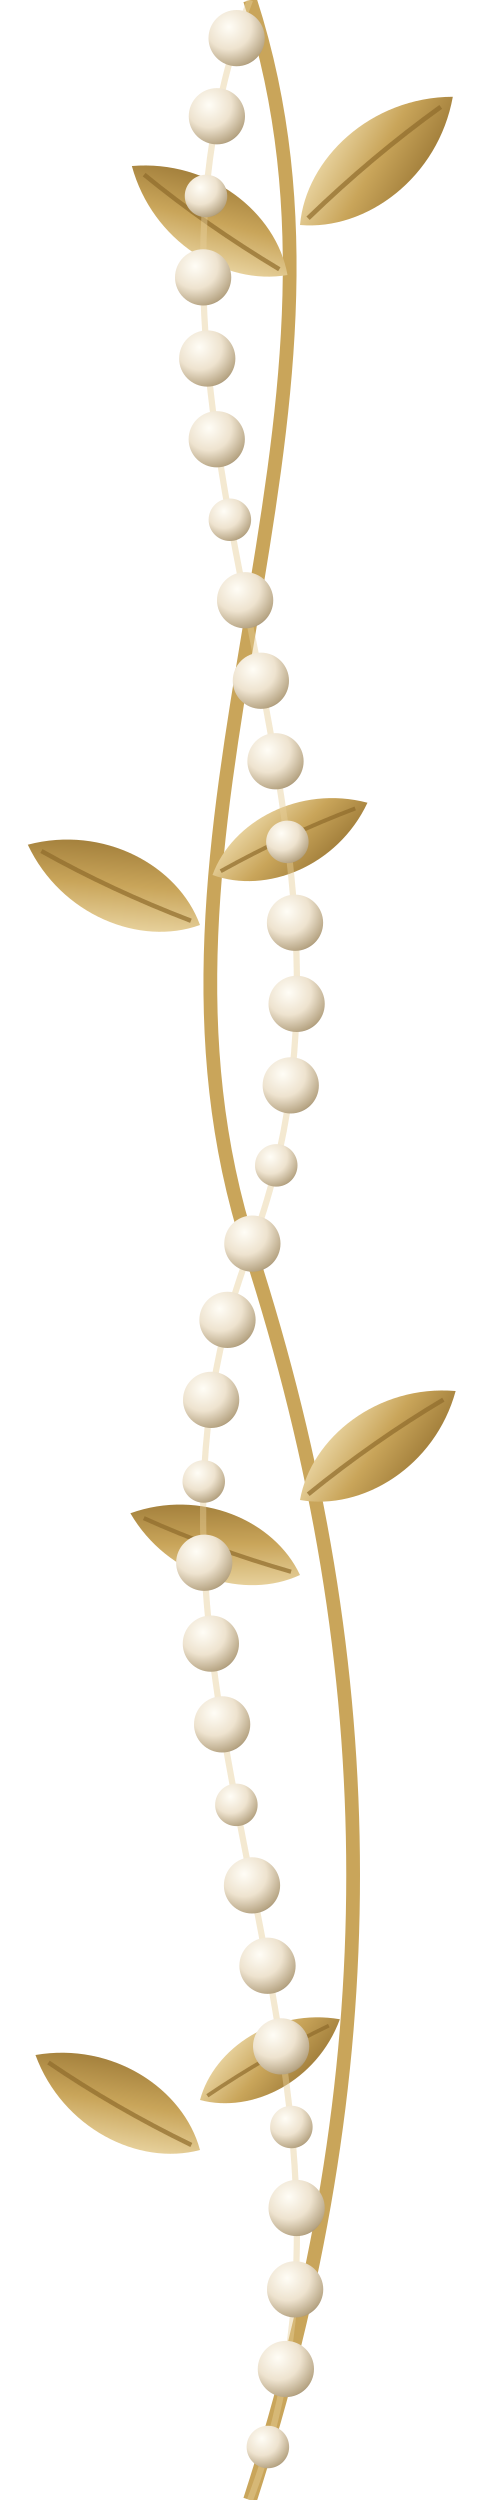
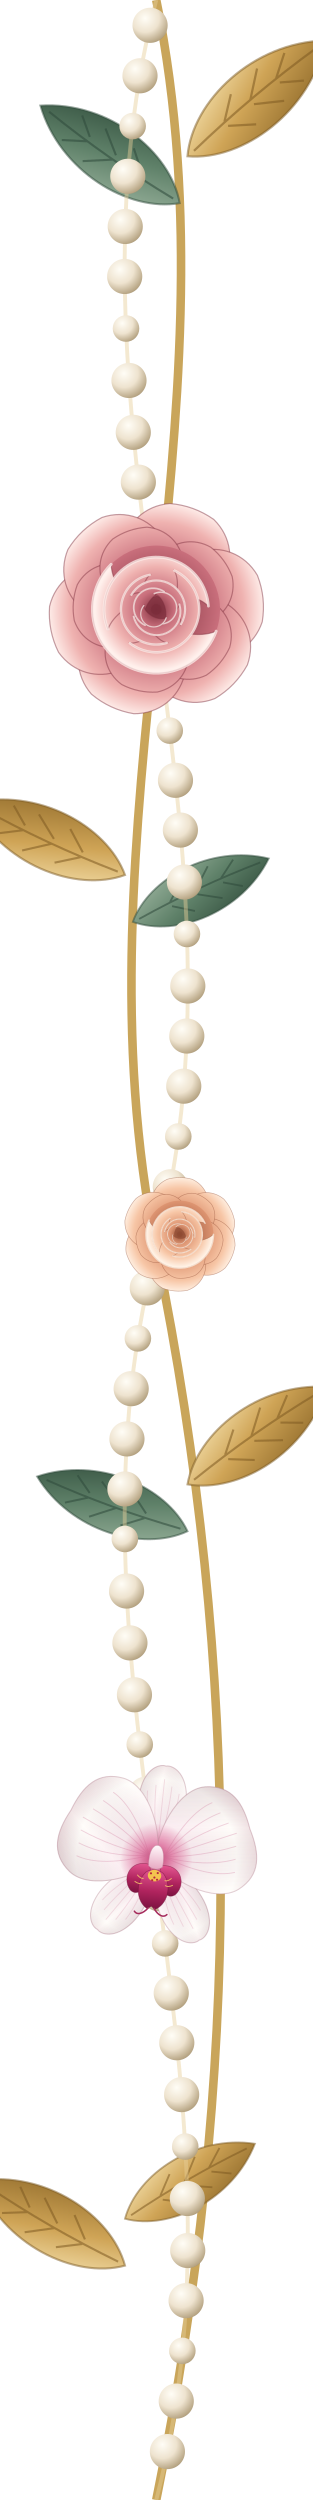
- <svg xmlns="http://www.w3.org/2000/svg" viewBox="0 0 40 200" width="40" height="200">
+ <svg xmlns="http://www.w3.org/2000/svg" viewBox="0 0 40 320" width="40" height="320">
  <defs>
-     <linearGradient id="g" x1="0" y1="0" x2="1" y2="1">
-       <stop offset="0" stop-color="#f6e7bd" />
-       <stop offset=".5" stop-color="#c9a55a" />
-       <stop offset="1" stop-color="#8f6c2c" />
-     </linearGradient>
-     <radialGradient id="p" cx=".36" cy=".3" r=".8">
+     <linearGradient id="goldLeaf" x1="0" y1="0" x2="1" y2="1">
+       <stop offset="0" stop-color="#f8e6b4" />
+       <stop offset=".45" stop-color="#cfa456" />
+       <stop offset="1" stop-color="#8a6526" />
+     </linearGradient>
+     <linearGradient id="sageLeaf" x1="0" y1="0" x2="1" y2="1">
+       <stop offset="0" stop-color="#9fb7a2" />
+       <stop offset=".5" stop-color="#5f8169" />
+       <stop offset="1" stop-color="#2f4b3a" />
+     </linearGradient>
+     <radialGradient id="pearl" cx=".36" cy=".3" r=".8">
      <stop offset="0" stop-color="#fffdf6" />
      <stop offset=".5" stop-color="#eee3cf" />
      <stop offset=".9" stop-color="#b6a483" />
      <stop offset="1" stop-color="#8e7d62" />
    </radialGradient>
-     <symbol id="l" overflow="visible">
-       <path d="M0 0C9-9 26-10 38 0 26 10 9 9 0 0Z" fill="url(#g)" />
-       <path d="M2 0Q19-1.2 35 0" fill="none" stroke="#8f6c2c" stroke-opacity=".7" stroke-width=".9" />
-     </symbol>
+     <radialGradient id="r10o" gradientUnits="userSpaceOnUse" cx="0" cy="0" r="82">
+       <stop offset="0" stop-color="#7a2c3a" />
+       <stop offset=".45" stop-color="#c96f7c" />
+       <stop offset=".8" stop-color="#efb2b0" />
+       <stop offset="1" stop-color="#fff0ec" />
+     </radialGradient>
+     <radialGradient id="r10d" cx=".5" cy=".5" r=".5">
+       <stop offset="0" stop-color="#7a2c3a" />
+       <stop offset="1" stop-color="#c96f7c" />
+     </radialGradient>
+     <radialGradient id="r10c" gradientUnits="userSpaceOnUse" cx="0" cy="0" r="46">
+       <stop offset="0" stop-color="#7a2c3a" />
+       <stop offset=".3" stop-color="#c96f7c" />
+       <stop offset=".7" stop-color="#efb2b0" />
+       <stop offset="1" stop-color="#fff0ec" />
+     </radialGradient>
+     <radialGradient id="o11r" gradientUnits="userSpaceOnUse" cx="0" cy="0" r="86">
+       <stop offset="0" stop-color="#c2346e" />
+       <stop offset=".16" stop-color="#e889b0" />
+       <stop offset=".36" stop-color="#fbeef2" />
+       <stop offset=".8" stop-color="#fffdfa" />
+       <stop offset="1" stop-color="#efe0e2" />
+     </radialGradient>
+     <linearGradient id="o11s" x1="0" y1="0" x2="1" y2=".3">
+       <stop offset="0" stop-color="#5a2a3a" stop-opacity=".16" />
+       <stop offset=".45" stop-color="#5a2a3a" stop-opacity="0" />
+       <stop offset="1" stop-color="#fff" stop-opacity=".18" />
+     </linearGradient>
+     <linearGradient id="o11l" x1="0" y1="0" x2="0" y2="1">
+       <stop offset="0" stop-color="#e2558f" />
+       <stop offset=".55" stop-color="#b0245e" />
+       <stop offset="1" stop-color="#7c1240" />
+     </linearGradient>
+     <linearGradient id="o11c" x1="0" y1="0" x2="0" y2="1">
+       <stop offset="0" stop-color="#fff8fb" />
+       <stop offset="1" stop-color="#e7a9c2" />
+     </linearGradient>
+     <radialGradient id="r12o" gradientUnits="userSpaceOnUse" cx="0" cy="0" r="82">
+       <stop offset="0" stop-color="#8e4a32" />
+       <stop offset=".45" stop-color="#de9572" />
+       <stop offset=".8" stop-color="#f7c6a6" />
+       <stop offset="1" stop-color="#fff1e4" />
+     </radialGradient>
+     <radialGradient id="r12d" cx=".5" cy=".5" r=".5">
+       <stop offset="0" stop-color="#8e4a32" />
+       <stop offset="1" stop-color="#de9572" />
+     </radialGradient>
+     <radialGradient id="r12c" gradientUnits="userSpaceOnUse" cx="0" cy="0" r="46">
+       <stop offset="0" stop-color="#8e4a32" />
+       <stop offset=".3" stop-color="#de9572" />
+       <stop offset=".7" stop-color="#f7c6a6" />
+       <stop offset="1" stop-color="#fff1e4" />
+     </radialGradient>
  </defs>
-   <path d="M20 0C31 34 9 66 20 100S31 166 20 200" fill="none" stroke="#c9a55a" stroke-width="1.1" />
-   <use href="#l" transform="translate(24 18) rotate(-40) scale(0.42)" />
-   <use href="#l" transform="translate(23 22) rotate(215) scale(0.4)" />
-   <use href="#l" transform="translate(16 74) rotate(205) scale(0.4)" />
-   <use href="#l" transform="translate(17 70) rotate(-25) scale(0.36)" />
-   <use href="#l" transform="translate(24 120) rotate(-35) scale(0.4)" />
-   <use href="#l" transform="translate(24 126) rotate(200) scale(0.38)" />
-   <use href="#l" transform="translate(16 172) rotate(210) scale(0.4)" />
-   <use href="#l" transform="translate(16 168) rotate(-30) scale(0.34)" />
-   <path d="M20 0C7 34 33 66 20 100 7 134 33 166 20 200" fill="none" stroke="#e8d09a" stroke-opacity=".45" stroke-width=".5" />
-   <g fill="url(#p)">
-     <circle cx="18.93" cy="3.05" r="2.25" />
-     <circle cx="17.35" cy="9.3" r="2.25" />
-     <circle cx="16.48" cy="15.68" r="1.7" />
-     <circle cx="16.25" cy="22.19" r="2.25" />
-     <circle cx="16.58" cy="28.68" r="2.25" />
-     <circle cx="17.34" cy="35.14" r="2.25" />
-     <circle cx="18.39" cy="41.58" r="1.7" />
-     <circle cx="19.61" cy="48.02" r="2.25" />
-     <circle cx="20.87" cy="54.46" r="2.25" />
-     <circle cx="22.04" cy="60.9" r="2.25" />
-     <circle cx="22.99" cy="67.35" r="1.7" />
-     <circle cx="23.6" cy="73.82" r="2.25" />
-     <circle cx="23.73" cy="80.31" r="2.25" />
-     <circle cx="23.26" cy="86.83" r="2.25" />
-     <circle cx="22.1" cy="93.23" r="1.7" />
-     <circle cx="20.19" cy="99.49" r="2.25" />
-     <circle cx="18.2" cy="105.59" r="2.25" />
-     <circle cx="16.89" cy="111.99" r="2.25" />
-     <circle cx="16.3" cy="118.52" r="1.7" />
-     <circle cx="16.34" cy="125.02" r="2.25" />
-     <circle cx="16.87" cy="131.49" r="2.25" />
-     <circle cx="17.77" cy="137.95" r="2.25" />
-     <circle cx="18.91" cy="144.39" r="1.7" />
-     <circle cx="20.16" cy="150.83" r="2.25" />
-     <circle cx="21.4" cy="157.26" r="2.25" />
-     <circle cx="22.49" cy="163.71" r="2.25" />
-     <circle cx="23.31" cy="170.16" r="1.7" />
-     <circle cx="23.73" cy="176.64" r="2.25" />
-     <circle cx="23.61" cy="183.15" r="2.25" />
-     <circle cx="22.87" cy="189.52" r="2.25" />
-     <circle cx="21.43" cy="195.76" r="1.7" />
+   <path d="M20 0C31 54 9 106 20 160S31 266 20 320" fill="none" stroke="#c9a55a" stroke-width="1.1" />
+   <g transform="translate(24 20) rotate(-40) scale(0.36)">
+     <path d="M0 0C14-14 44-16 64 0 44 16 14 14 0 0Z" fill="url(#goldLeaf)" stroke="#7d5a22" stroke-opacity=".5" stroke-width=".8" />
+     <path d="M3 0Q32-2 60 0M18-1l8-6M30-1l9-7M42-1l8-5M18 1l8 6M30 1l9 6M42 1l7 5" fill="none" stroke="#7d5a22" stroke-opacity=".55" stroke-width=".8" />
+   </g>
+   <g transform="translate(23 26) rotate(215) scale(0.34)">
+     <path d="M0 0C14-14 44-16 64 0 44 16 14 14 0 0Z" fill="url(#sageLeaf)" stroke="#2f4a3a" stroke-opacity=".5" stroke-width=".8" />
+     <path d="M3 0Q32-2 60 0M18-1l8-6M30-1l9-7M42-1l8-5M18 1l8 6M30 1l9 6M42 1l7 5" fill="none" stroke="#2f4a3a" stroke-opacity=".55" stroke-width=".8" />
+   </g>
+   <g transform="translate(16 112) rotate(205) scale(0.34)">
+     <path d="M0 0C14-14 44-16 64 0 44 16 14 14 0 0Z" fill="url(#goldLeaf)" stroke="#7d5a22" stroke-opacity=".5" stroke-width=".8" />
+     <path d="M3 0Q32-2 60 0M18-1l8-6M30-1l9-7M42-1l8-5M18 1l8 6M30 1l9 6M42 1l7 5" fill="none" stroke="#7d5a22" stroke-opacity=".55" stroke-width=".8" />
+   </g>
+   <g transform="translate(17 118) rotate(-25) scale(0.3)">
+     <path d="M0 0C14-14 44-16 64 0 44 16 14 14 0 0Z" fill="url(#sageLeaf)" stroke="#2f4a3a" stroke-opacity=".5" stroke-width=".8" />
+     <path d="M3 0Q32-2 60 0M18-1l8-6M30-1l9-7M42-1l8-5M18 1l8 6M30 1l9 6M42 1l7 5" fill="none" stroke="#2f4a3a" stroke-opacity=".55" stroke-width=".8" />
+   </g>
+   <g transform="translate(24 190) rotate(-35) scale(0.34)">
+     <path d="M0 0C14-14 44-16 64 0 44 16 14 14 0 0Z" fill="url(#goldLeaf)" stroke="#7d5a22" stroke-opacity=".5" stroke-width=".8" />
+     <path d="M3 0Q32-2 60 0M18-1l8-6M30-1l9-7M42-1l8-5M18 1l8 6M30 1l9 6M42 1l7 5" fill="none" stroke="#7d5a22" stroke-opacity=".55" stroke-width=".8" />
+   </g>
+   <g transform="translate(24 196) rotate(200) scale(0.32)">
+     <path d="M0 0C14-14 44-16 64 0 44 16 14 14 0 0Z" fill="url(#sageLeaf)" stroke="#2f4a3a" stroke-opacity=".5" stroke-width=".8" />
+     <path d="M3 0Q32-2 60 0M18-1l8-6M30-1l9-7M42-1l8-5M18 1l8 6M30 1l9 6M42 1l7 5" fill="none" stroke="#2f4a3a" stroke-opacity=".55" stroke-width=".8" />
+   </g>
+   <g transform="translate(16 290) rotate(210) scale(0.34)">
+     <path d="M0 0C14-14 44-16 64 0 44 16 14 14 0 0Z" fill="url(#goldLeaf)" stroke="#7d5a22" stroke-opacity=".5" stroke-width=".8" />
+     <path d="M3 0Q32-2 60 0M18-1l8-6M30-1l9-7M42-1l8-5M18 1l8 6M30 1l9 6M42 1l7 5" fill="none" stroke="#7d5a22" stroke-opacity=".55" stroke-width=".8" />
+   </g>
+   <g transform="translate(16 284) rotate(-30) scale(0.3)">
+     <path d="M0 0C14-14 44-16 64 0 44 16 14 14 0 0Z" fill="url(#goldLeaf)" stroke="#7d5a22" stroke-opacity=".5" stroke-width=".8" />
+     <path d="M3 0Q32-2 60 0M18-1l8-6M30-1l9-7M42-1l8-5M18 1l8 6M30 1l9 6M42 1l7 5" fill="none" stroke="#7d5a22" stroke-opacity=".55" stroke-width=".8" />
+   </g>
+   <path d="M20 0C6 54 34 106 20 160 6 214 34 266 20 320" fill="none" stroke="#e8d09a" stroke-opacity=".45" stroke-width=".5" />
+   <g fill="url(#pearl)">
+     <circle cx="19.21" cy="3.24" r="2.25" />
+     <circle cx="17.92" cy="9.7" r="2.25" />
+     <circle cx="16.98" cy="16.14" r="1.7" />
+     <circle cx="16.36" cy="22.57" r="2.25" />
+     <circle cx="16.03" cy="28.99" r="2.25" />
+     <circle cx="15.96" cy="35.39" r="2.25" />
+     <circle cx="16.13" cy="42.05" r="1.7" />
+     <circle cx="16.51" cy="48.7" r="2.25" />
+     <circle cx="17.06" cy="55.34" r="2.25" />
+     <circle cx="17.71" cy="61.71" r="2.25" />
+     <circle cx="18.46" cy="68.07" r="1.7" />
+     <circle cx="19.27" cy="74.43" r="2.25" />
+     <circle cx="20.1" cy="80.8" r="2.25" />
+     <circle cx="20.94" cy="87.16" r="2.25" />
+     <circle cx="21.73" cy="93.52" r="1.7" />
+     <circle cx="22.46" cy="99.88" r="2.25" />
+     <circle cx="23.09" cy="106.25" r="2.25" />
+     <circle cx="23.6" cy="112.9" r="2.25" />
+     <circle cx="23.93" cy="119.55" r="1.7" />
+     <circle cx="24.04" cy="126.21" r="2.25" />
+     <circle cx="23.91" cy="132.61" r="2.25" />
+     <circle cx="23.52" cy="139.03" r="2.25" />
+     <circle cx="22.82" cy="145.47" r="1.7" />
+     <circle cx="21.8" cy="151.91" r="2.25" />
+     <circle cx="20.41" cy="158.38" r="2.25" />
+     <circle cx="18.85" cy="164.85" r="2.25" />
+     <circle cx="17.65" cy="171.31" r="1.7" />
+     <circle cx="16.79" cy="177.75" r="2.25" />
+     <circle cx="16.25" cy="184.18" r="2.25" />
+     <circle cx="15.99" cy="190.59" r="2.25" />
+     <circle cx="15.98" cy="196.99" r="1.7" />
+     <circle cx="16.2" cy="203.65" r="2.25" />
+     <circle cx="16.63" cy="210.29" r="2.25" />
+     <circle cx="17.21" cy="216.93" r="2.25" />
+     <circle cx="17.89" cy="223.3" r="1.7" />
+     <circle cx="18.66" cy="229.66" r="2.25" />
+     <circle cx="19.48" cy="236.02" r="2.25" />
+     <circle cx="20.31" cy="242.39" r="2.25" />
+     <circle cx="21.14" cy="248.75" r="1.7" />
+     <circle cx="21.92" cy="255.11" r="2.25" />
+     <circle cx="22.63" cy="261.47" r="2.25" />
+     <circle cx="23.25" cy="268.11" r="2.25" />
+     <circle cx="23.71" cy="274.76" r="1.7" />
+     <circle cx="23.98" cy="281.41" r="2.25" />
+     <circle cx="24.03" cy="288.07" r="2.25" />
+     <circle cx="23.82" cy="294.48" r="2.25" />
+     <circle cx="23.34" cy="300.91" r="1.7" />
+     <circle cx="22.56" cy="307.34" r="2.25" />
+     <circle cx="21.43" cy="313.8" r="2.25" />
+   </g>
+   <g transform="translate(20 78) rotate(20) scale(0.17)">
+     <path transform="rotate(0)" d="M0 0C48.4 -9.6 52.8 -62.4 17.6 -78.4Q0 -83.2 -17.6 -78.4C-52.8 -62.4 -48.4 -9.6 0 0Z" fill="url(#r10o)" stroke="#7a2c3a" stroke-opacity=".45" stroke-width=".9" />
+     <path transform="rotate(64.05)" d="M0 0C48.4 -9.6 52.8 -62.4 17.6 -78.4Q0 -83.2 -17.6 -78.4C-52.8 -62.4 -48.4 -9.6 0 0Z" fill="url(#r10o)" stroke="#7a2c3a" stroke-opacity=".45" stroke-width=".9" />
+     <path transform="rotate(114.02)" d="M0 0C48.4 -9.6 52.8 -62.4 17.6 -78.4Q0 -83.2 -17.6 -78.4C-52.8 -62.4 -48.4 -9.6 0 0Z" fill="url(#r10o)" stroke="#7a2c3a" stroke-opacity=".45" stroke-width=".9" />
+     <path transform="rotate(184.76)" d="M0 0C48.4 -9.6 52.8 -62.4 17.6 -78.4Q0 -83.2 -17.6 -78.4C-52.8 -62.4 -48.4 -9.6 0 0Z" fill="url(#r10o)" stroke="#7a2c3a" stroke-opacity=".45" stroke-width=".9" />
+     <path transform="rotate(238.95)" d="M0 0C48.4 -9.6 52.8 -62.4 17.6 -78.4Q0 -83.2 -17.6 -78.4C-52.8 -62.4 -48.4 -9.6 0 0Z" fill="url(#r10o)" stroke="#7a2c3a" stroke-opacity=".45" stroke-width=".9" />
+     <path transform="rotate(296.78)" d="M0 0C48.4 -9.6 52.8 -62.4 17.6 -78.4Q0 -83.2 -17.6 -78.4C-52.8 -62.4 -48.4 -9.6 0 0Z" fill="url(#r10o)" stroke="#7a2c3a" stroke-opacity=".45" stroke-width=".9" />
+     <path transform="rotate(34)" d="M0 0C37.51 -7.44 40.92 -48.36 13.64 -60.76Q0 -64.48 -13.64 -60.76C-40.92 -48.36 -37.51 -7.44 0 0Z" fill="url(#r10o)" stroke="#7a2c3a" stroke-opacity=".45" stroke-width=".9" />
+     <path transform="rotate(110.05)" d="M0 0C37.51 -7.44 40.92 -48.36 13.64 -60.76Q0 -64.48 -13.64 -60.76C-40.92 -48.36 -37.51 -7.44 0 0Z" fill="url(#r10o)" stroke="#7a2c3a" stroke-opacity=".45" stroke-width=".9" />
+     <path transform="rotate(172.02)" d="M0 0C37.51 -7.44 40.92 -48.36 13.64 -60.76Q0 -64.48 -13.64 -60.76C-40.92 -48.36 -37.51 -7.44 0 0Z" fill="url(#r10o)" stroke="#7a2c3a" stroke-opacity=".45" stroke-width=".9" />
+     <path transform="rotate(254.76)" d="M0 0C37.51 -7.44 40.92 -48.36 13.64 -60.76Q0 -64.48 -13.64 -60.76C-40.92 -48.36 -37.51 -7.44 0 0Z" fill="url(#r10o)" stroke="#7a2c3a" stroke-opacity=".45" stroke-width=".9" />
+     <path transform="rotate(320.95)" d="M0 0C37.51 -7.44 40.92 -48.36 13.64 -60.76Q0 -64.48 -13.64 -60.76C-40.92 -48.36 -37.51 -7.44 0 0Z" fill="url(#r10o)" stroke="#7a2c3a" stroke-opacity=".45" stroke-width=".9" />
+     <circle r="48" fill="url(#r10d)" />
+     <path d="M48 0A48 48 0 1 1 -43.5 -20.29A50.4 29.76 192.5 0 0 48 0Z" fill="url(#r10c)" stroke="#7a2c3a" stroke-opacity=".45" stroke-width=".9" />
+     <path d="M48 0A48 48 0 1 1 -43.5 -20.29" fill="none" stroke="#fff0ec" stroke-opacity=".75" stroke-width="2.2" stroke-linecap="round" />
+     <path d="M-29.02 26.59A39.36 39.36 0 1 1 36.1 -15.69A41.33 24.4 327 0 0 -29.02 26.59Z" fill="url(#r10c)" stroke="#7a2c3a" stroke-opacity=".45" stroke-width=".9" />
+     <path d="M-29.02 26.59A39.36 39.36 0 1 1 36.1 -15.69" fill="none" stroke="#fff0ec" stroke-opacity=".75" stroke-width="2.05" stroke-linecap="round" />
+     <path d="M2.81 -32.15A32.28 32.28 0 1 1 -9.97 30.7A33.89 20.01 461.5 0 0 2.81 -32.15Z" fill="url(#r10c)" stroke="#7a2c3a" stroke-opacity=".45" stroke-width=".9" />
+     <path d="M2.81 -32.15A32.28 32.28 0 1 1 -9.97 30.7" fill="none" stroke="#fff0ec" stroke-opacity=".75" stroke-width="1.9" stroke-linecap="round" />
+     <path d="M16.11 21A26.47 26.47 0 1 1 -13.43 -22.8A27.79 16.41 596 0 0 16.11 21Z" fill="url(#r10c)" stroke="#7a2c3a" stroke-opacity=".45" stroke-width=".9" />
+     <path d="M16.11 21A26.47 26.47 0 1 1 -13.43 -22.8" fill="none" stroke="#fff0ec" stroke-opacity=".75" stroke-width="1.75" stroke-linecap="round" />
+     <path d="M-21.37 -3.77A21.7 21.7 0 1 1 21.3 4.14A22.79 13.46 730.5 0 0 -21.37 -3.77Z" fill="url(#r10c)" stroke="#7a2c3a" stroke-opacity=".45" stroke-width=".9" />
+     <path d="M-21.37 -3.77A21.7 21.7 0 1 1 21.3 4.14" fill="none" stroke="#fff0ec" stroke-opacity=".75" stroke-width="1.6" stroke-linecap="round" />
+     <path d="M15.01 -9.56A17.8 17.8 0 1 1 -14.12 10.83A18.69 11.03 865 0 0 15.01 -9.56Z" fill="url(#r10c)" stroke="#7a2c3a" stroke-opacity=".45" stroke-width=".9" />
+     <path d="M15.01 -9.56A17.8 17.8 0 1 1 -14.12 10.83" fill="none" stroke="#fff0ec" stroke-opacity=".75" stroke-width="1.45" stroke-linecap="round" />
+     <path d="M-3.78 14.1A14.59 14.59 0 1 1 1.02 -14.56A15.32 9.05 999.5 0 0 -3.78 14.1Z" fill="url(#r10c)" stroke="#7a2c3a" stroke-opacity=".45" stroke-width=".9" />
+     <path d="M-3.78 14.1A14.59 14.59 0 1 1 1.02 -14.56" fill="none" stroke="#fff0ec" stroke-opacity=".75" stroke-width="1.3" stroke-linecap="round" />
+     <path d="M-5.53 -10.61A11.97 11.97 0 1 1 8.39 8.53A12.56 7.42 1134 0 0 -5.53 -10.61Z" fill="url(#r10c)" stroke="#7a2c3a" stroke-opacity=".45" stroke-width=".9" />
+     <path d="M-5.53 -10.61A11.97 11.97 0 1 1 8.39 8.53" fill="none" stroke="#fff0ec" stroke-opacity=".75" stroke-width="1.15" stroke-linecap="round" />
+     <path d="M9.22 3.36A9.81 9.81 0 1 1 -9.8 0.51A10.3 6.08 1268.5 0 0 9.22 3.36Z" fill="url(#r10c)" stroke="#7a2c3a" stroke-opacity=".45" stroke-width=".9" />
+     <path d="M9.22 3.36A9.81 9.81 0 1 1 -9.8 0.51" fill="none" stroke="#fff0ec" stroke-opacity=".75" stroke-width="1" stroke-linecap="round" />
+     <circle r="4" fill="#7a2c3a" opacity=".7" />
+   </g>
+   <g transform="translate(20 238) rotate(6) scale(0.15)">
+     <g transform="rotate(0)">
+       <path d="M0 0C8.8 -4.8 22.4 -33.6 20 -56C17.6 -76.8 5.1 -81.6 0 -80C-5.1 -81.6 -17.6 -76.8 -20 -56C-22.4 -33.6 -8.8 -4.8 0 0Z" fill="url(#o11r)" stroke="#b98a98" stroke-opacity=".45" stroke-width=".9" />
+       <path d="M0 0C8.8 -4.8 22.4 -33.6 20 -56C17.6 -76.8 5.1 -81.6 0 -80C-5.1 -81.6 -17.6 -76.8 -20 -56C-22.4 -33.6 -8.8 -4.8 0 0Z" fill="url(#o11s)" />
+       <path d="M0 -6.4Q-12.8 -36 -13.6 -57.6M0 -6.4Q-6.4 -36 -6.8 -63.2M0 -6.4Q0 -36 0 -68.8M0 -6.4Q6.4 -36 6.8 -63.2M0 -6.4Q12.8 -36 13.6 -57.6" fill="none" stroke="#c9698f" stroke-opacity="0.2" stroke-width=".8" />
+     </g>
+     <g transform="rotate(146)">
+       <path d="M0 0C8.36 -4.68 21.28 -32.76 19 -54.6C16.72 -74.88 4.85 -79.56 0 -78C-4.84 -79.56 -16.72 -74.88 -19 -54.6C-21.28 -32.76 -8.36 -4.68 0 0Z" fill="url(#o11r)" stroke="#b98a98" stroke-opacity=".45" stroke-width=".9" />
+       <path d="M0 0C8.36 -4.68 21.28 -32.76 19 -54.6C16.72 -74.88 4.85 -79.56 0 -78C-4.84 -79.56 -16.72 -74.88 -19 -54.6C-21.28 -32.76 -8.36 -4.68 0 0Z" fill="url(#o11s)" />
+       <path d="M0 -6.24Q-12.16 -35.1 -12.92 -56.16M0 -6.24Q-6.08 -35.1 -6.46 -61.62M0 -6.24Q0 -35.1 0 -67.08M0 -6.24Q6.08 -35.1 6.46 -61.62M0 -6.24Q12.16 -35.1 12.92 -56.16" fill="none" stroke="#c9698f" stroke-opacity="0.2" stroke-width=".8" />
+     </g>
+     <g transform="rotate(-146)">
+       <path d="M0 0C8.36 -4.68 21.28 -32.76 19 -54.6C16.72 -74.88 4.85 -79.56 0 -78C-4.84 -79.56 -16.72 -74.88 -19 -54.6C-21.28 -32.76 -8.36 -4.68 0 0Z" fill="url(#o11r)" stroke="#b98a98" stroke-opacity=".45" stroke-width=".9" />
+       <path d="M0 0C8.36 -4.68 21.28 -32.76 19 -54.6C16.72 -74.88 4.85 -79.56 0 -78C-4.84 -79.56 -16.72 -74.88 -19 -54.6C-21.28 -32.76 -8.36 -4.68 0 0Z" fill="url(#o11s)" />
+       <path d="M0 -6.24Q-12.16 -35.1 -12.92 -56.16M0 -6.24Q-6.08 -35.1 -6.46 -61.62M0 -6.24Q0 -35.1 0 -67.08M0 -6.24Q6.08 -35.1 6.46 -61.62M0 -6.24Q12.16 -35.1 12.92 -56.16" fill="none" stroke="#c9698f" stroke-opacity="0.2" stroke-width=".8" />
+     </g>
+     <g transform="rotate(66)">
+       <path d="M0 0C20.24 -5.04 51.52 -35.28 46 -58.8C40.48 -80.64 23 -85.68 0 -84C-23 -85.68 -40.48 -80.64 -46 -58.8C-51.52 -35.28 -20.24 -5.04 0 0Z" fill="url(#o11r)" stroke="#b98a98" stroke-opacity=".45" stroke-width=".9" />
+       <path d="M0 0C20.24 -5.04 51.52 -35.28 46 -58.8C40.48 -80.64 23 -85.68 0 -84C-23 -85.68 -40.48 -80.64 -46 -58.8C-51.52 -35.28 -20.24 -5.04 0 0Z" fill="url(#o11s)" />
+       <path d="M0 -6.72Q-29.44 -37.8 -31.28 -60.48M0 -6.72Q-19.63 -37.8 -20.85 -64.4M0 -6.72Q-9.81 -37.8 -10.43 -68.32M0 -6.72Q0 -37.8 0 -72.24M0 -6.72Q9.81 -37.8 10.43 -68.32M0 -6.72Q19.63 -37.8 20.85 -64.4M0 -6.72Q29.44 -37.8 31.28 -60.48" fill="none" stroke="#c9698f" stroke-opacity="0.28" stroke-width=".8" />
+     </g>
+     <g transform="rotate(-66)">
+       <path d="M0 0C20.24 -5.04 51.52 -35.28 46 -58.8C40.48 -80.64 23 -85.68 0 -84C-23 -85.68 -40.48 -80.64 -46 -58.8C-51.52 -35.28 -20.24 -5.04 0 0Z" fill="url(#o11r)" stroke="#b98a98" stroke-opacity=".45" stroke-width=".9" />
+       <path d="M0 0C20.24 -5.04 51.52 -35.28 46 -58.8C40.48 -80.64 23 -85.68 0 -84C-23 -85.68 -40.48 -80.64 -46 -58.8C-51.52 -35.28 -20.24 -5.04 0 0Z" fill="url(#o11s)" />
+       <path d="M0 -6.72Q-29.44 -37.8 -31.28 -60.48M0 -6.72Q-19.63 -37.8 -20.85 -64.4M0 -6.72Q-9.81 -37.8 -10.43 -68.32M0 -6.72Q0 -37.8 0 -72.24M0 -6.72Q9.81 -37.8 10.43 -68.32M0 -6.72Q19.63 -37.8 20.85 -64.4M0 -6.72Q29.44 -37.8 31.28 -60.48" fill="none" stroke="#c9698f" stroke-opacity="0.28" stroke-width=".8" />
+     </g>
+     <g transform="scale(.82)">
+       <path d="M-6 6C-26 2-34 22-24 34-16 42-6 30-4 18Z" fill="url(#o11l)" stroke="#6d0f35" stroke-opacity=".5" stroke-width=".7" />
+       <path d="M6 6C26 2 34 22 24 34 16 42 6 30 4 18Z" fill="url(#o11l)" stroke="#6d0f35" stroke-opacity=".5" stroke-width=".7" />
+       <path d="M-9 14C-20 26-16 46-4 52L0 49 4 52C16 46 20 26 9 14 4 10-4 10-9 14Z" fill="url(#o11l)" stroke="#6d0f35" stroke-opacity=".55" stroke-width=".7" />
+       <path d="M-3 51C-8 58-14 60-17 56M3 51C8 58 14 60 17 56" fill="none" stroke="#a52a5c" stroke-width="1.6" stroke-linecap="round" />
+       <ellipse cx="0" cy="17" rx="7" ry="6" fill="#f3c34f" />
+       <path d="M-4 15h.1M3 14h.1M0 19h.1M-2 22h.1M3 21h.1" stroke="#b6283f" stroke-width="2.2" stroke-linecap="round" />
+       <path d="M-18 18q4 4 7 3M18 18q-4 4-7 3M-20 25q5 3 8 1M20 25q-5 3-8 1" fill="none" stroke="#fbd36b" stroke-opacity=".8" stroke-width="1" />
+     </g>
+     <path d="M-6 6C-7-6-4-12 0-12 4-12 7-6 6 6 3 9-3 9-6 6Z" fill="url(#o11c)" stroke="#c48aa0" stroke-opacity=".5" stroke-width=".6" />
+   </g>
+   <g transform="translate(23 158) rotate(0) scale(0.09)">
+     <path transform="rotate(0)" d="M0 0C48.4 -9.6 52.8 -62.4 17.6 -78.4Q0 -83.2 -17.6 -78.4C-52.8 -62.4 -48.4 -9.6 0 0Z" fill="url(#r12o)" stroke="#8e4a32" stroke-opacity=".45" stroke-width=".9" />
+     <path transform="rotate(64.05)" d="M0 0C48.4 -9.6 52.8 -62.4 17.6 -78.4Q0 -83.2 -17.6 -78.4C-52.8 -62.4 -48.4 -9.6 0 0Z" fill="url(#r12o)" stroke="#8e4a32" stroke-opacity=".45" stroke-width=".9" />
+     <path transform="rotate(114.02)" d="M0 0C48.4 -9.6 52.8 -62.4 17.6 -78.4Q0 -83.2 -17.6 -78.4C-52.8 -62.4 -48.4 -9.6 0 0Z" fill="url(#r12o)" stroke="#8e4a32" stroke-opacity=".45" stroke-width=".9" />
+     <path transform="rotate(184.76)" d="M0 0C48.4 -9.6 52.8 -62.4 17.6 -78.4Q0 -83.2 -17.6 -78.4C-52.8 -62.4 -48.4 -9.6 0 0Z" fill="url(#r12o)" stroke="#8e4a32" stroke-opacity=".45" stroke-width=".9" />
+     <path transform="rotate(238.95)" d="M0 0C48.4 -9.6 52.8 -62.4 17.6 -78.4Q0 -83.2 -17.6 -78.4C-52.8 -62.4 -48.4 -9.6 0 0Z" fill="url(#r12o)" stroke="#8e4a32" stroke-opacity=".45" stroke-width=".9" />
+     <path transform="rotate(296.78)" d="M0 0C48.4 -9.6 52.8 -62.4 17.6 -78.4Q0 -83.2 -17.6 -78.4C-52.8 -62.4 -48.4 -9.6 0 0Z" fill="url(#r12o)" stroke="#8e4a32" stroke-opacity=".45" stroke-width=".9" />
+     <path transform="rotate(34)" d="M0 0C37.51 -7.44 40.92 -48.36 13.64 -60.76Q0 -64.48 -13.64 -60.76C-40.92 -48.36 -37.51 -7.44 0 0Z" fill="url(#r12o)" stroke="#8e4a32" stroke-opacity=".45" stroke-width=".9" />
+     <path transform="rotate(110.05)" d="M0 0C37.51 -7.44 40.92 -48.36 13.64 -60.76Q0 -64.48 -13.64 -60.76C-40.92 -48.36 -37.51 -7.44 0 0Z" fill="url(#r12o)" stroke="#8e4a32" stroke-opacity=".45" stroke-width=".9" />
+     <path transform="rotate(172.02)" d="M0 0C37.51 -7.44 40.92 -48.36 13.64 -60.76Q0 -64.48 -13.64 -60.76C-40.92 -48.36 -37.51 -7.44 0 0Z" fill="url(#r12o)" stroke="#8e4a32" stroke-opacity=".45" stroke-width=".9" />
+     <path transform="rotate(254.76)" d="M0 0C37.51 -7.44 40.92 -48.36 13.64 -60.76Q0 -64.48 -13.64 -60.76C-40.92 -48.36 -37.51 -7.44 0 0Z" fill="url(#r12o)" stroke="#8e4a32" stroke-opacity=".45" stroke-width=".9" />
+     <path transform="rotate(320.95)" d="M0 0C37.51 -7.44 40.92 -48.36 13.64 -60.76Q0 -64.48 -13.64 -60.76C-40.92 -48.36 -37.51 -7.44 0 0Z" fill="url(#r12o)" stroke="#8e4a32" stroke-opacity=".45" stroke-width=".9" />
+     <circle r="48" fill="url(#r12d)" />
+     <path d="M48 0A48 48 0 1 1 -43.5 -20.29A50.4 29.76 192.5 0 0 48 0Z" fill="url(#r12c)" stroke="#8e4a32" stroke-opacity=".45" stroke-width=".9" />
+     <path d="M48 0A48 48 0 1 1 -43.5 -20.29" fill="none" stroke="#fff1e4" stroke-opacity=".75" stroke-width="2.2" stroke-linecap="round" />
+     <path d="M-29.02 26.59A39.36 39.36 0 1 1 36.1 -15.69A41.33 24.4 327 0 0 -29.02 26.59Z" fill="url(#r12c)" stroke="#8e4a32" stroke-opacity=".45" stroke-width=".9" />
+     <path d="M-29.02 26.59A39.36 39.36 0 1 1 36.1 -15.69" fill="none" stroke="#fff1e4" stroke-opacity=".75" stroke-width="2.05" stroke-linecap="round" />
+     <path d="M2.81 -32.15A32.28 32.28 0 1 1 -9.97 30.7A33.89 20.01 461.5 0 0 2.81 -32.15Z" fill="url(#r12c)" stroke="#8e4a32" stroke-opacity=".45" stroke-width=".9" />
+     <path d="M2.81 -32.15A32.28 32.28 0 1 1 -9.97 30.7" fill="none" stroke="#fff1e4" stroke-opacity=".75" stroke-width="1.9" stroke-linecap="round" />
+     <path d="M16.11 21A26.47 26.47 0 1 1 -13.43 -22.8A27.79 16.41 596 0 0 16.11 21Z" fill="url(#r12c)" stroke="#8e4a32" stroke-opacity=".45" stroke-width=".9" />
+     <path d="M16.11 21A26.47 26.47 0 1 1 -13.43 -22.8" fill="none" stroke="#fff1e4" stroke-opacity=".75" stroke-width="1.75" stroke-linecap="round" />
+     <path d="M-21.37 -3.77A21.7 21.7 0 1 1 21.3 4.14A22.79 13.46 730.5 0 0 -21.37 -3.77Z" fill="url(#r12c)" stroke="#8e4a32" stroke-opacity=".45" stroke-width=".9" />
+     <path d="M-21.37 -3.77A21.7 21.7 0 1 1 21.3 4.14" fill="none" stroke="#fff1e4" stroke-opacity=".75" stroke-width="1.6" stroke-linecap="round" />
+     <path d="M15.01 -9.56A17.8 17.8 0 1 1 -14.12 10.83A18.69 11.03 865 0 0 15.01 -9.56Z" fill="url(#r12c)" stroke="#8e4a32" stroke-opacity=".45" stroke-width=".9" />
+     <path d="M15.01 -9.56A17.8 17.8 0 1 1 -14.12 10.83" fill="none" stroke="#fff1e4" stroke-opacity=".75" stroke-width="1.45" stroke-linecap="round" />
+     <path d="M-3.78 14.1A14.59 14.59 0 1 1 1.02 -14.56A15.32 9.05 999.5 0 0 -3.78 14.1Z" fill="url(#r12c)" stroke="#8e4a32" stroke-opacity=".45" stroke-width=".9" />
+     <path d="M-3.78 14.1A14.59 14.59 0 1 1 1.02 -14.56" fill="none" stroke="#fff1e4" stroke-opacity=".75" stroke-width="1.3" stroke-linecap="round" />
+     <path d="M-5.53 -10.61A11.97 11.97 0 1 1 8.39 8.53A12.56 7.42 1134 0 0 -5.53 -10.61Z" fill="url(#r12c)" stroke="#8e4a32" stroke-opacity=".45" stroke-width=".9" />
+     <path d="M-5.53 -10.61A11.97 11.97 0 1 1 8.39 8.53" fill="none" stroke="#fff1e4" stroke-opacity=".75" stroke-width="1.15" stroke-linecap="round" />
+     <path d="M9.22 3.36A9.81 9.81 0 1 1 -9.8 0.51A10.3 6.08 1268.5 0 0 9.22 3.36Z" fill="url(#r12c)" stroke="#8e4a32" stroke-opacity=".45" stroke-width=".9" />
+     <path d="M9.22 3.36A9.81 9.81 0 1 1 -9.8 0.51" fill="none" stroke="#fff1e4" stroke-opacity=".75" stroke-width="1" stroke-linecap="round" />
+     <circle r="4" fill="#8e4a32" opacity=".7" />
  </g>
</svg>
